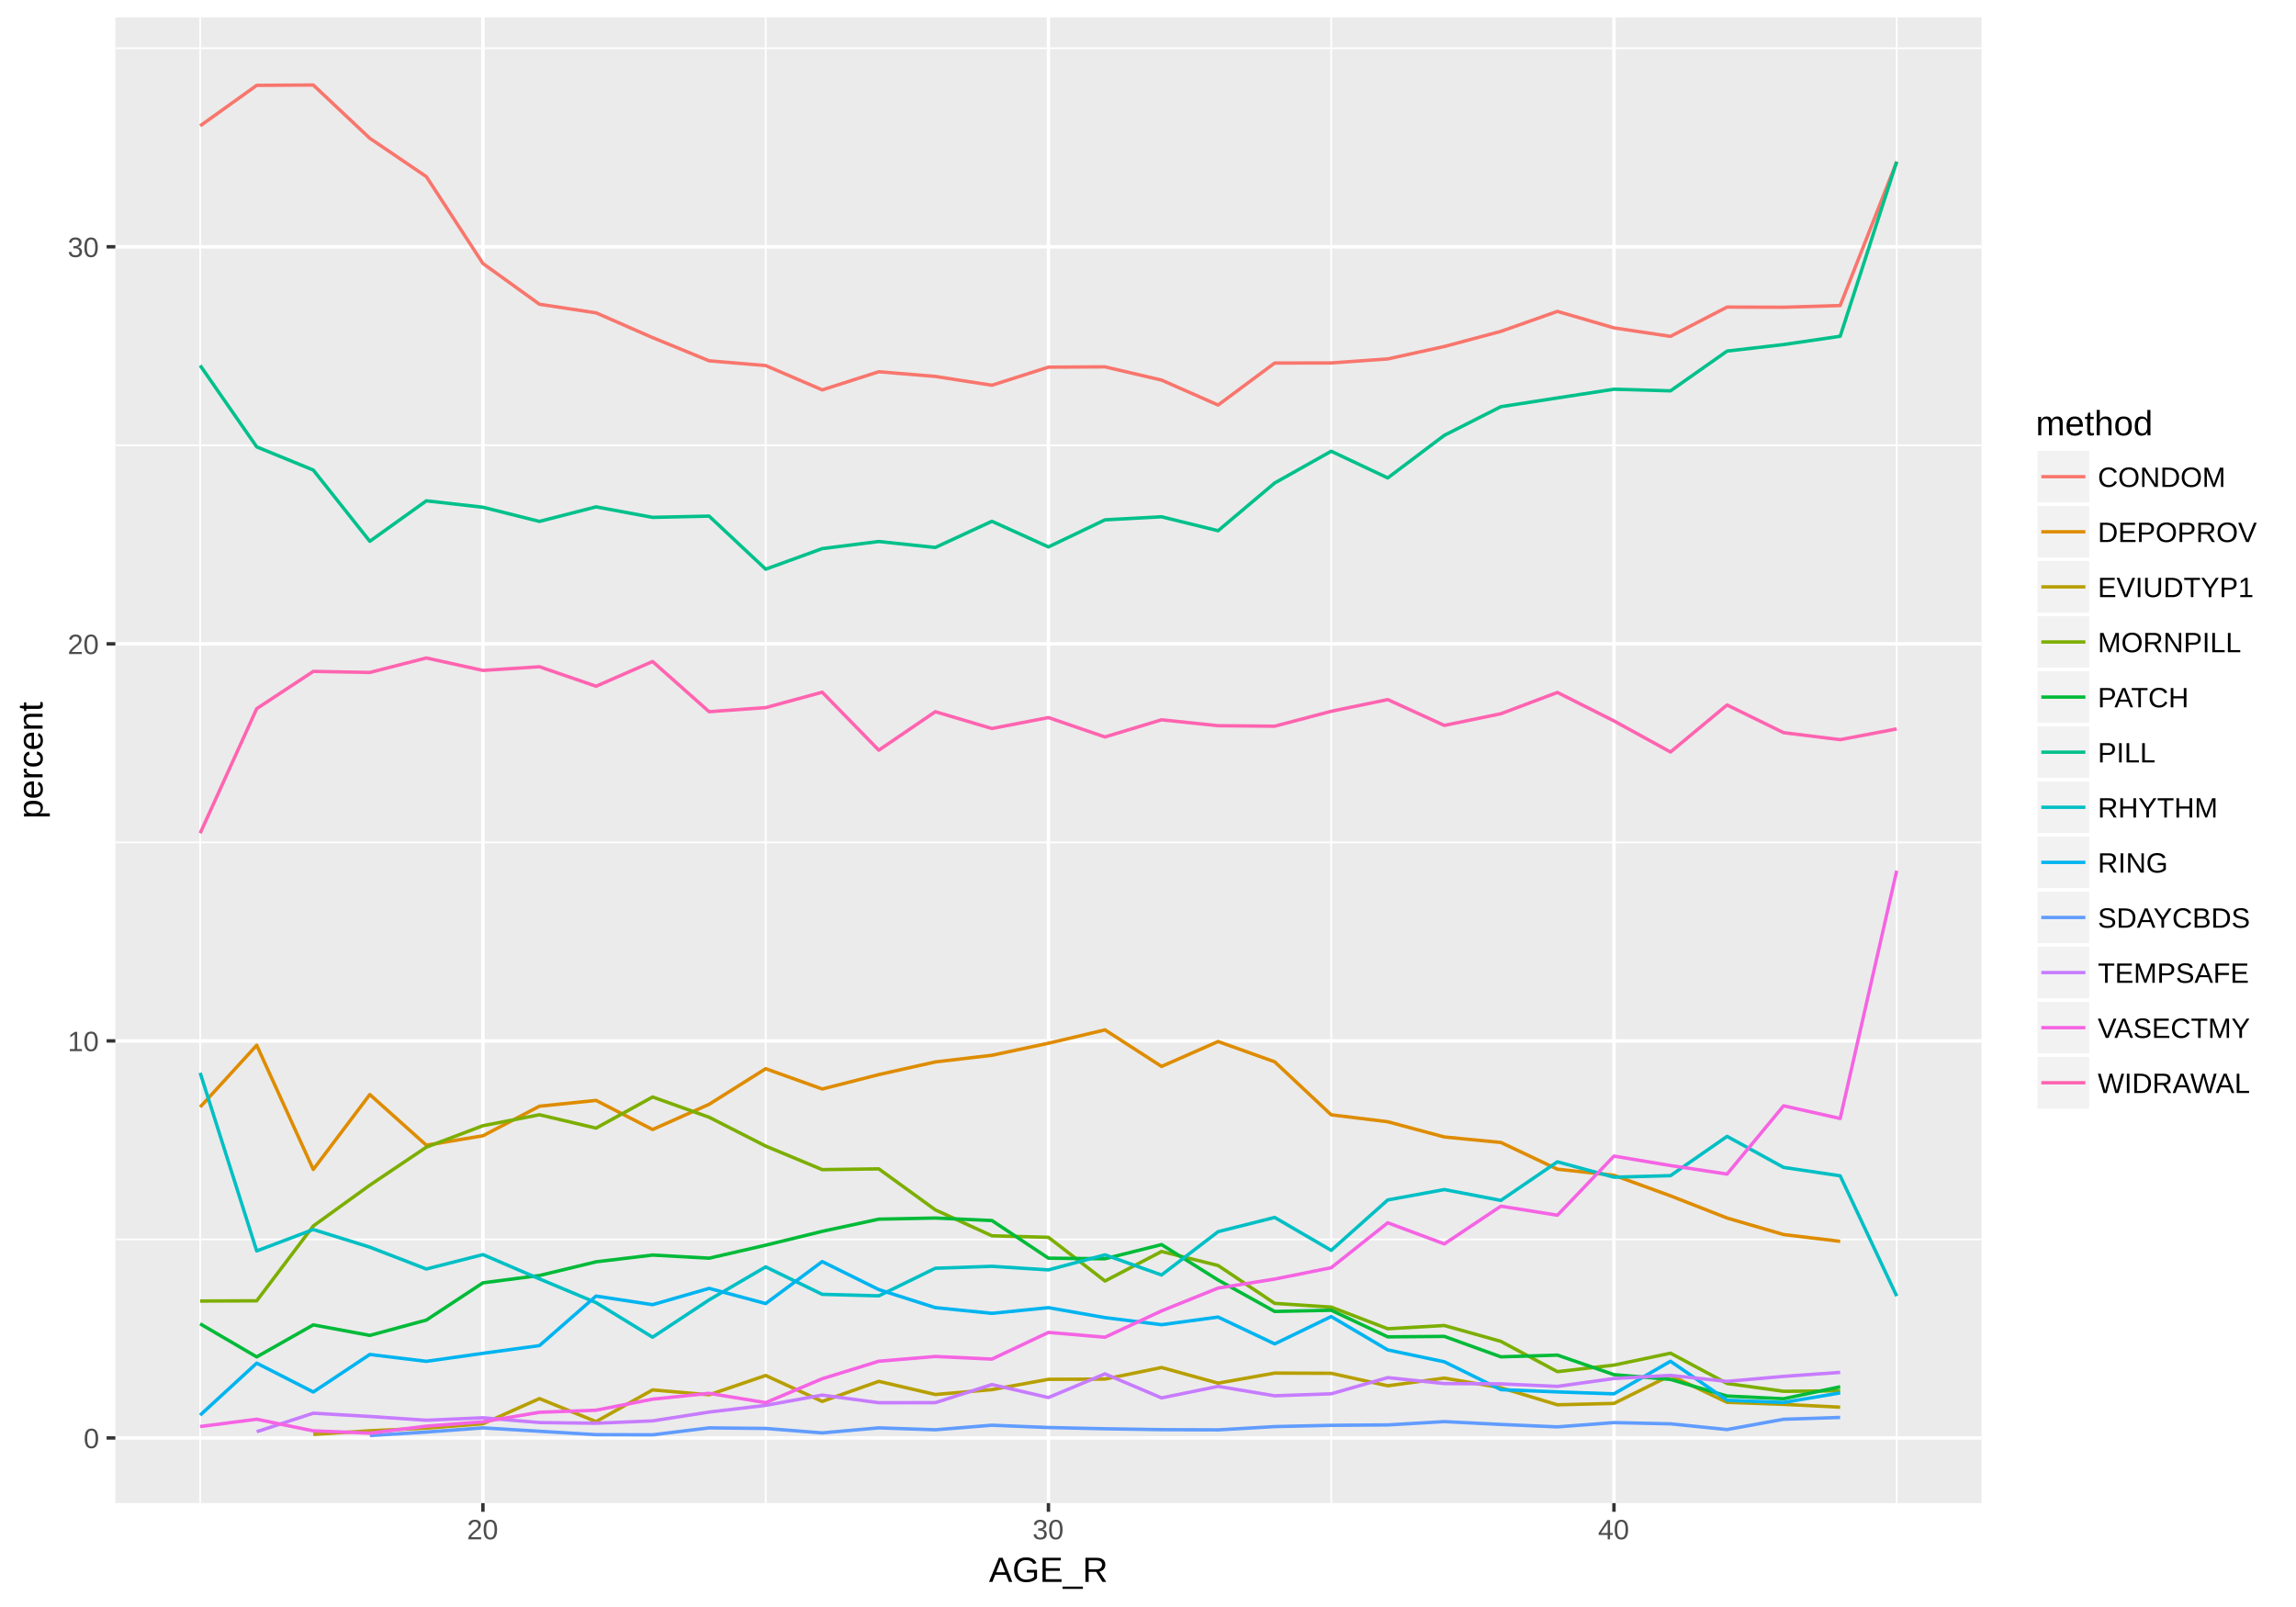
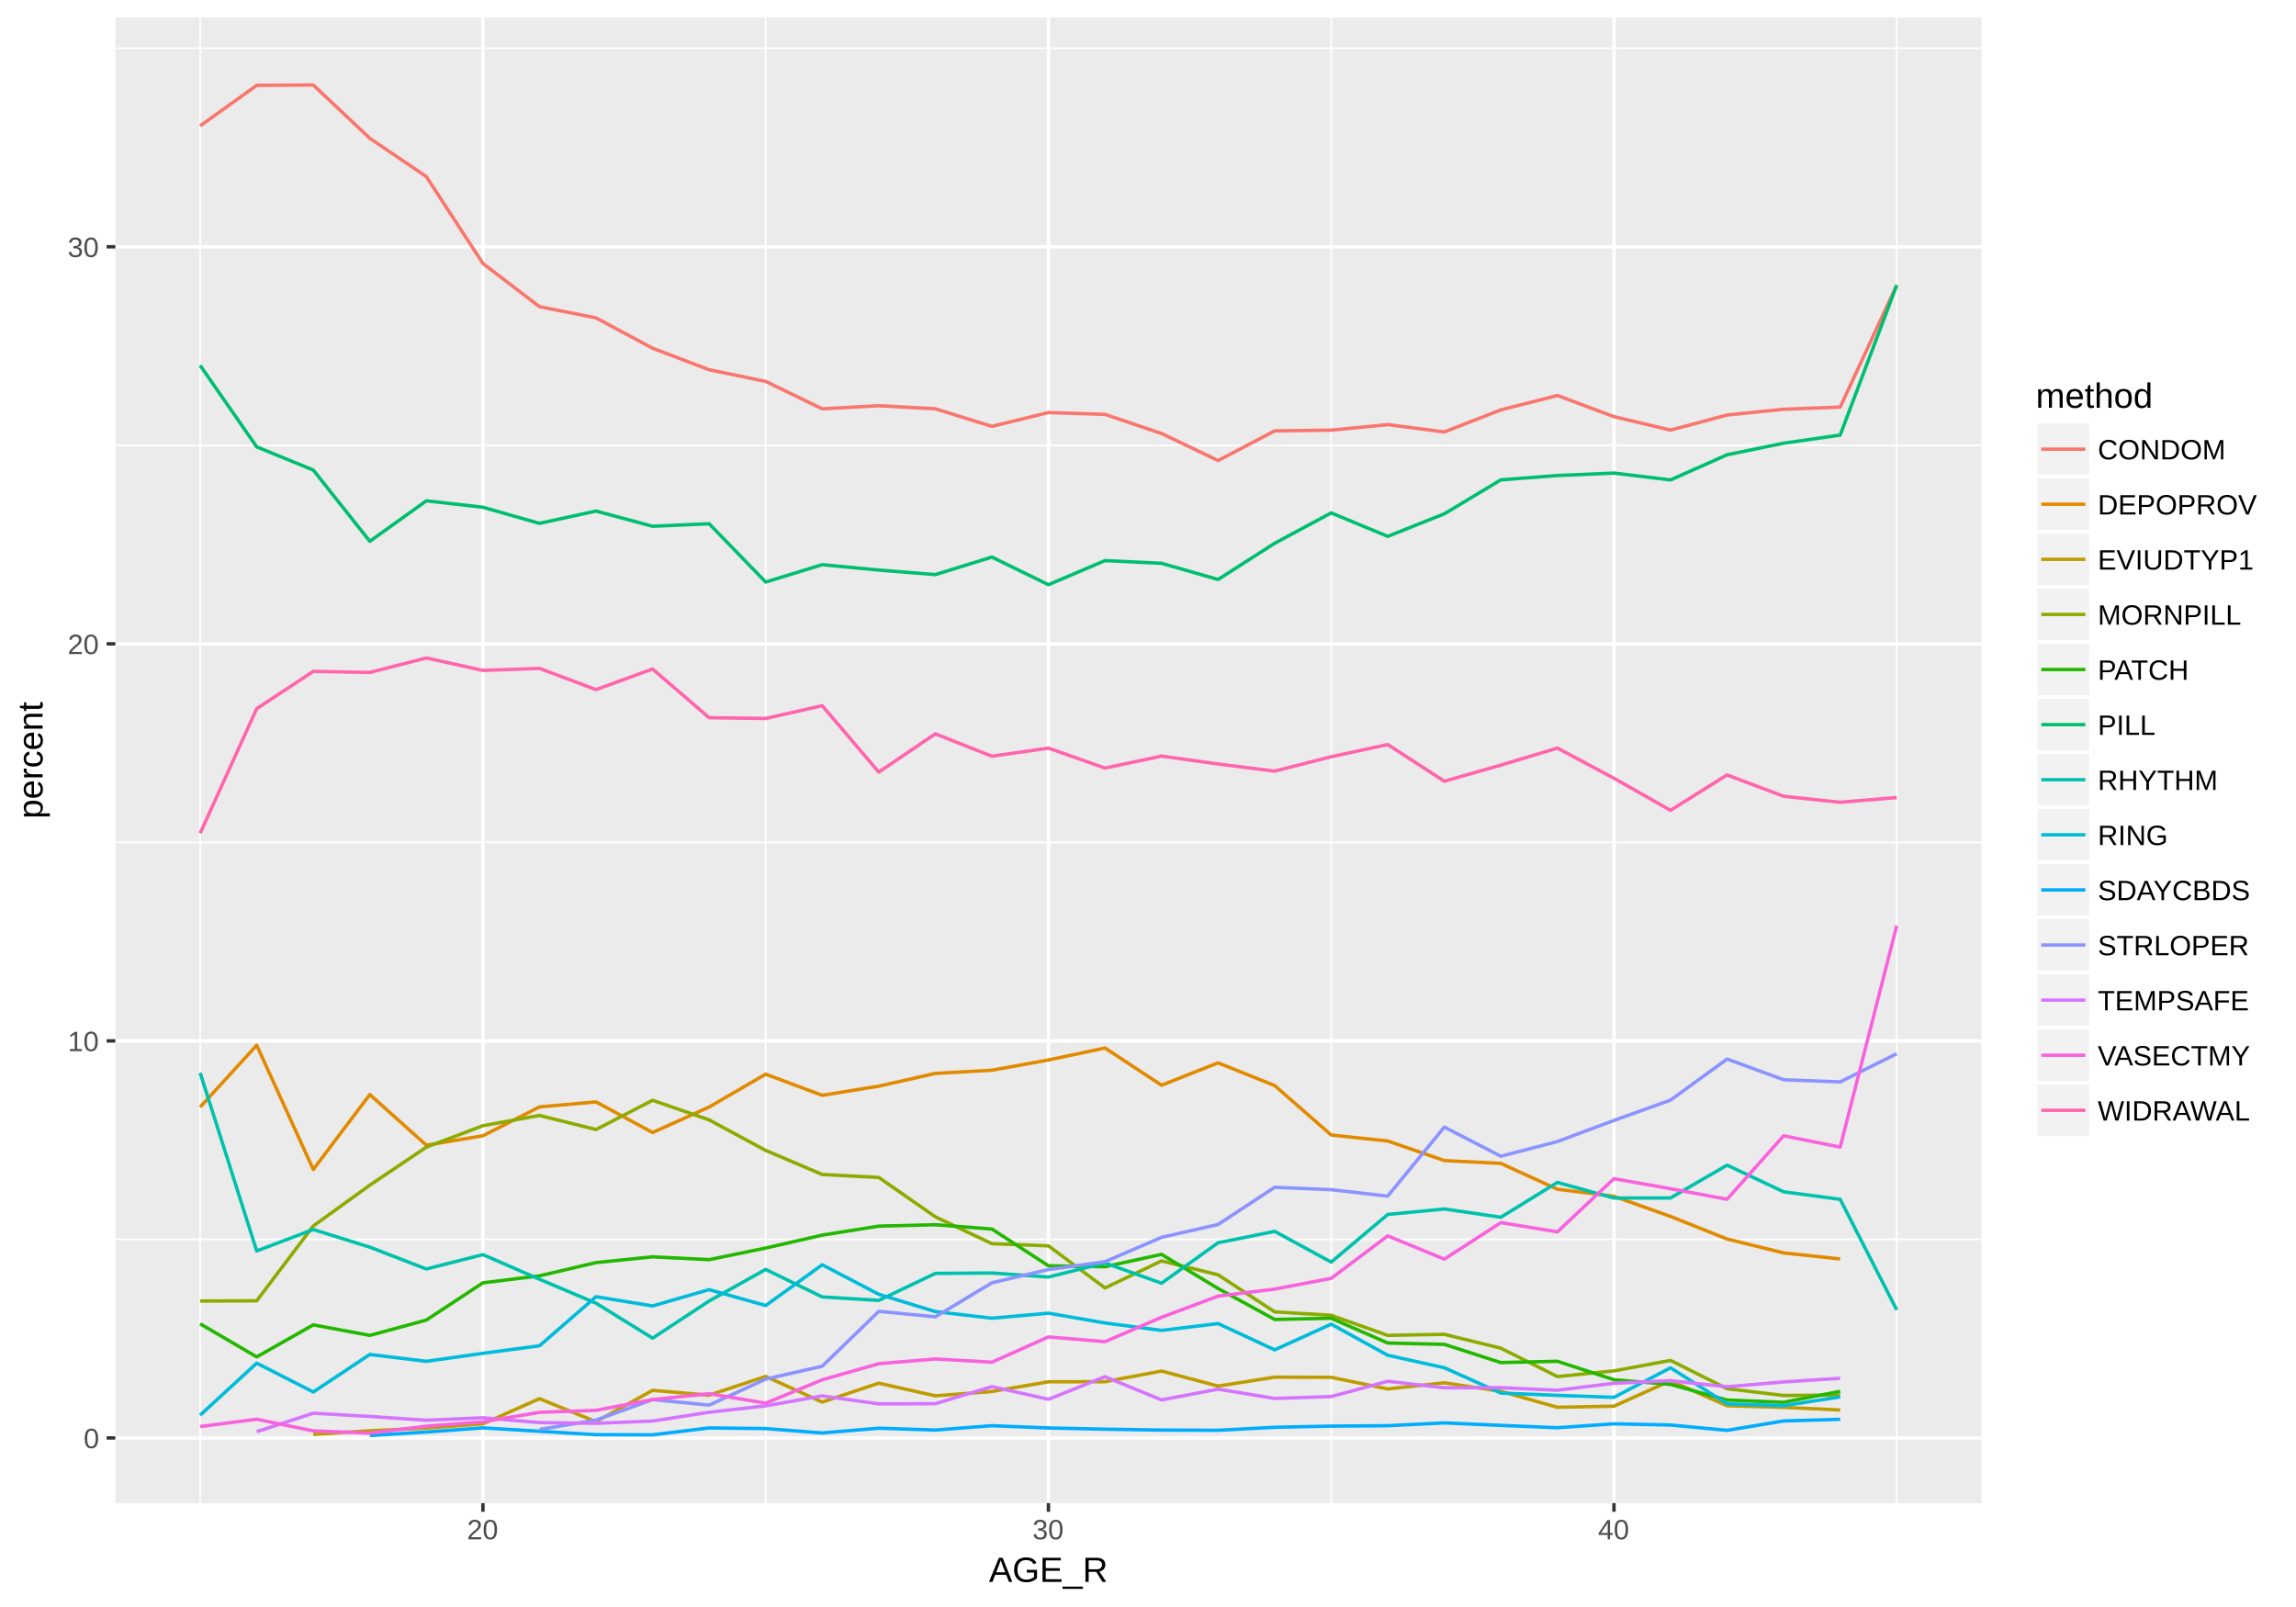
<svg xmlns="http://www.w3.org/2000/svg" viewBox="0 0 720.00 504.00">
  <defs>
    <style type="text/css">
    line, polyline, path, rect, circle {
      fill: none;
      stroke: #000000;
      stroke-linecap: round;
      stroke-linejoin: round;
      stroke-miterlimit: 10.00;
    }
  </style>
  </defs>
  <rect width="100%" height="100%" style="stroke: none; fill: #FFFFFF;" />
  <rect x="0.00" y="0.00" width="720.00" height="504.00" style="stroke-width: 1.07; stroke: #FFFFFF; fill: #FFFFFF;" />
  <defs>
    <clipPath id="cpMzYuMTY2OHw2MjEuMzkyfDQ3MS40MDZ8NS40Nzk0NQ==">
      <rect x="36.17" y="5.48" width="585.22" height="465.93" />
    </clipPath>
  </defs>
  <rect x="36.17" y="5.48" width="585.22" height="465.93" style="stroke-width: 1.07; stroke: none; fill: #EBEBEB;" clip-path="url(#cpMzYuMTY2OHw2MjEuMzkyfDQ3MS40MDZ8NS40Nzk0NQ==)" />
  <polyline points="36.17,388.71 621.39,388.71 " style="stroke-width: 0.53; stroke: #FFFFFF; stroke-linecap: butt;" clip-path="url(#cpMzYuMTY2OHw2MjEuMzkyfDQ3MS40MDZ8NS40Nzk0NQ==)" />
  <polyline points="36.17,264.19 621.39,264.19 " style="stroke-width: 0.53; stroke: #FFFFFF; stroke-linecap: butt;" clip-path="url(#cpMzYuMTY2OHw2MjEuMzkyfDQ3MS40MDZ8NS40Nzk0NQ==)" />
  <polyline points="36.17,139.66 621.39,139.66 " style="stroke-width: 0.53; stroke: #FFFFFF; stroke-linecap: butt;" clip-path="url(#cpMzYuMTY2OHw2MjEuMzkyfDQ3MS40MDZ8NS40Nzk0NQ==)" />
  <polyline points="36.17,15.14 621.39,15.14 " style="stroke-width: 0.53; stroke: #FFFFFF; stroke-linecap: butt;" clip-path="url(#cpMzYuMTY2OHw2MjEuMzkyfDQ3MS40MDZ8NS40Nzk0NQ==)" />
  <polyline points="62.77,471.41 62.77,5.48 " style="stroke-width: 0.53; stroke: #FFFFFF; stroke-linecap: butt;" clip-path="url(#cpMzYuMTY2OHw2MjEuMzkyfDQ3MS40MDZ8NS40Nzk0NQ==)" />
  <polyline points="240.11,471.41 240.11,5.48 " style="stroke-width: 0.53; stroke: #FFFFFF; stroke-linecap: butt;" clip-path="url(#cpMzYuMTY2OHw2MjEuMzkyfDQ3MS40MDZ8NS40Nzk0NQ==)" />
  <polyline points="417.45,471.41 417.45,5.48 " style="stroke-width: 0.53; stroke: #FFFFFF; stroke-linecap: butt;" clip-path="url(#cpMzYuMTY2OHw2MjEuMzkyfDQ3MS40MDZ8NS40Nzk0NQ==)" />
  <polyline points="594.79,471.41 594.79,5.48 " style="stroke-width: 0.53; stroke: #FFFFFF; stroke-linecap: butt;" clip-path="url(#cpMzYuMTY2OHw2MjEuMzkyfDQ3MS40MDZ8NS40Nzk0NQ==)" />
  <polyline points="36.17,450.98 621.39,450.98 " style="stroke-width: 1.07; stroke: #FFFFFF; stroke-linecap: butt;" clip-path="url(#cpMzYuMTY2OHw2MjEuMzkyfDQ3MS40MDZ8NS40Nzk0NQ==)" />
  <polyline points="36.17,326.45 621.39,326.45 " style="stroke-width: 1.07; stroke: #FFFFFF; stroke-linecap: butt;" clip-path="url(#cpMzYuMTY2OHw2MjEuMzkyfDQ3MS40MDZ8NS40Nzk0NQ==)" />
  <polyline points="36.17,201.92 621.39,201.92 " style="stroke-width: 1.07; stroke: #FFFFFF; stroke-linecap: butt;" clip-path="url(#cpMzYuMTY2OHw2MjEuMzkyfDQ3MS40MDZ8NS40Nzk0NQ==)" />
  <polyline points="36.17,77.40 621.39,77.40 " style="stroke-width: 1.07; stroke: #FFFFFF; stroke-linecap: butt;" clip-path="url(#cpMzYuMTY2OHw2MjEuMzkyfDQ3MS40MDZ8NS40Nzk0NQ==)" />
  <polyline points="151.44,471.41 151.44,5.48 " style="stroke-width: 1.07; stroke: #FFFFFF; stroke-linecap: butt;" clip-path="url(#cpMzYuMTY2OHw2MjEuMzkyfDQ3MS40MDZ8NS40Nzk0NQ==)" />
  <polyline points="328.78,471.41 328.78,5.48 " style="stroke-width: 1.07; stroke: #FFFFFF; stroke-linecap: butt;" clip-path="url(#cpMzYuMTY2OHw2MjEuMzkyfDQ3MS40MDZ8NS40Nzk0NQ==)" />
  <polyline points="506.12,471.41 506.12,5.48 " style="stroke-width: 1.07; stroke: #FFFFFF; stroke-linecap: butt;" clip-path="url(#cpMzYuMTY2OHw2MjEuMzkyfDQ3MS40MDZ8NS40Nzk0NQ==)" />
-   <polyline points="62.77,39.47 80.50,26.77 98.24,26.66 115.97,43.37 133.70,55.40 151.44,82.64 169.17,95.42 186.91,98.11 204.64,105.88 222.37,113.16 240.11,114.65 257.84,122.28 275.58,116.59 293.31,118.06 311.05,120.82 328.78,115.15 346.51,115.05 364.25,119.20 381.98,127.03 399.72,113.86 417.45,113.83 435.18,112.57 452.92,108.67 470.65,103.93 488.39,97.66 506.12,102.83 523.85,105.49 541.59,96.31 559.32,96.36 577.06,95.83 594.79,50.71 " style="stroke-width: 1.07; stroke: #F8766D; stroke-linecap: butt;" clip-path="url(#cpMzYuMTY2OHw2MjEuMzkyfDQ3MS40MDZ8NS40Nzk0NQ==)" />
-   <polyline points="62.77,347.20 80.50,327.82 98.24,366.78 115.97,343.28 133.70,359.17 151.44,356.21 169.17,346.94 186.91,345.12 204.64,354.25 222.37,346.34 240.11,335.18 257.84,341.54 275.58,337.02 293.31,333.05 311.05,330.96 328.78,327.19 346.51,323.00 364.25,334.46 381.98,326.65 399.72,333.01 417.45,349.64 435.18,351.81 452.92,356.59 470.65,358.31 488.39,366.69 506.12,368.60 523.85,375.05 541.59,382.01 559.32,387.19 577.06,389.32 " style="stroke-width: 1.07; stroke: #DE8C00; stroke-linecap: butt;" clip-path="url(#cpMzYuMTY2OHw2MjEuMzkyfDQ3MS40MDZ8NS40Nzk0NQ==)" />
-   <polyline points="98.24,449.87 115.97,448.73 133.70,447.90 151.44,446.55 169.17,438.64 186.91,445.86 204.64,435.91 222.37,437.45 240.11,431.39 257.84,439.52 275.58,433.23 293.31,437.35 311.05,435.82 328.78,432.59 346.51,432.52 364.25,428.89 381.98,433.79 399.72,430.64 417.45,430.71 435.18,434.62 452.92,432.21 470.65,435.23 488.39,440.58 506.12,440.15 523.85,431.36 541.59,439.81 559.32,440.44 577.06,441.34 " style="stroke-width: 1.07; stroke: #B79F00; stroke-linecap: butt;" clip-path="url(#cpMzYuMTY2OHw2MjEuMzkyfDQ3MS40MDZ8NS40Nzk0NQ==)" />
-   <polyline points="62.77,408.04 80.50,407.97 98.24,384.50 115.97,371.70 133.70,359.78 151.44,353.05 169.17,349.62 186.91,353.81 204.64,344.05 222.37,350.40 240.11,359.44 257.84,366.83 275.58,366.59 293.31,379.45 311.05,387.58 328.78,388.06 346.51,401.76 364.25,392.50 381.98,396.90 399.72,408.77 417.45,409.95 435.18,416.73 452.92,415.72 470.65,420.69 488.39,430.19 506.12,428.13 523.85,424.40 541.59,433.90 559.32,436.35 577.06,436.20 " style="stroke-width: 1.07; stroke: #7CAE00; stroke-linecap: butt;" clip-path="url(#cpMzYuMTY2OHw2MjEuMzkyfDQ3MS40MDZ8NS40Nzk0NQ==)" />
-   <polyline points="62.77,415.19 80.50,425.56 98.24,415.52 115.97,418.82 133.70,414.01 151.44,402.33 169.17,400.03 186.91,395.74 204.64,393.62 222.37,394.60 240.11,390.52 257.84,386.18 275.58,382.36 293.31,382.01 311.05,382.79 328.78,394.60 346.51,394.78 364.25,390.34 381.98,401.45 399.72,411.31 417.45,410.93 435.18,419.28 452.92,419.13 470.65,425.54 488.39,425.00 506.12,431.13 523.85,432.63 541.59,437.84 559.32,438.69 577.06,434.92 " style="stroke-width: 1.07; stroke: #00BA38; stroke-linecap: butt;" clip-path="url(#cpMzYuMTY2OHw2MjEuMzkyfDQ3MS40MDZ8NS40Nzk0NQ==)" />
-   <polyline points="62.77,114.61 80.50,140.15 98.24,147.42 115.97,169.76 133.70,157.07 151.44,159.09 169.17,163.53 186.91,158.97 204.64,162.26 222.37,161.87 240.11,178.51 257.84,172.06 275.58,169.83 293.31,171.70 311.05,163.49 328.78,171.53 346.51,163.04 364.25,162.08 381.98,166.45 399.72,151.48 417.45,141.52 435.18,149.89 452.92,136.53 470.65,127.55 488.39,124.80 506.12,122.07 523.85,122.58 541.59,110.11 559.32,108.06 577.06,105.46 594.79,50.71 " style="stroke-width: 1.07; stroke: #00C08B; stroke-linecap: butt;" clip-path="url(#cpMzYuMTY2OHw2MjEuMzkyfDQ3MS40MDZ8NS40Nzk0NQ==)" />
-   <polyline points="62.77,336.47 80.50,392.33 98.24,385.61 115.97,391.14 133.70,397.99 151.44,393.48 169.17,401.10 186.91,408.53 204.64,419.38 222.37,407.68 240.11,397.33 257.84,405.94 275.58,406.42 293.31,397.76 311.05,397.15 328.78,398.27 346.51,393.55 364.25,399.87 381.98,386.29 399.72,381.82 417.45,392.15 435.18,376.34 452.92,373.08 470.65,376.48 488.39,364.38 506.12,369.20 523.85,368.72 541.59,356.40 559.32,366.13 577.06,368.77 594.79,406.50 " style="stroke-width: 1.07; stroke: #00BFC4; stroke-linecap: butt;" clip-path="url(#cpMzYuMTY2OHw2MjEuMzkyfDQ3MS40MDZ8NS40Nzk0NQ==)" />
-   <polyline points="62.77,443.82 80.50,427.52 98.24,436.57 115.97,424.80 133.70,426.95 151.44,424.44 169.17,422.02 186.91,406.48 204.64,409.18 222.37,404.07 240.11,408.83 257.84,395.67 275.58,404.45 293.31,410.11 311.05,411.90 328.78,410.12 346.51,413.24 364.25,415.46 381.98,413.07 399.72,421.48 417.45,412.91 435.18,423.37 452.92,427.09 470.65,435.83 488.39,436.54 506.12,437.15 523.85,426.93 541.59,439.15 559.32,439.86 577.06,436.85 " style="stroke-width: 1.07; stroke: #00B4F0; stroke-linecap: butt;" clip-path="url(#cpMzYuMTY2OHw2MjEuMzkyfDQ3MS40MDZ8NS40Nzk0NQ==)" />
-   <polyline points="115.97,450.23 133.70,449.13 151.44,447.82 186.91,449.95 204.64,450.00 222.37,447.82 240.11,448.00 257.84,449.40 275.58,447.82 293.31,448.42 311.05,446.99 328.78,447.71 346.51,448.10 364.25,448.38 381.98,448.45 399.72,447.42 417.45,447.02 435.18,446.89 452.92,445.86 470.65,446.74 488.39,447.51 506.12,446.17 523.85,446.55 541.59,448.35 559.32,445.12 577.06,444.55 " style="stroke-width: 1.07; stroke: #619CFF; stroke-linecap: butt;" clip-path="url(#cpMzYuMTY2OHw2MjEuMzkyfDQ3MS40MDZ8NS40Nzk0NQ==)" />
-   <polyline points="80.50,449.02 98.24,443.22 115.97,444.24 133.70,445.43 151.44,444.66 169.17,446.15 186.91,446.37 204.64,445.63 222.37,442.86 240.11,440.76 257.84,437.54 275.58,439.93 293.31,439.91 311.05,434.23 328.78,438.31 346.51,430.88 364.25,438.42 381.98,434.80 399.72,437.76 417.45,437.13 435.18,432.06 452.92,433.92 470.65,434.02 488.39,434.81 506.12,432.34 523.85,431.36 541.59,433.24 559.32,431.67 577.06,430.42 " style="stroke-width: 1.07; stroke: #C77CFF; stroke-linecap: butt;" clip-path="url(#cpMzYuMTY2OHw2MjEuMzkyfDQ3MS40MDZ8NS40Nzk0NQ==)" />
-   <polyline points="62.77,447.40 80.50,445.11 98.24,448.76 115.97,449.48 133.70,447.28 151.44,445.92 169.17,442.93 186.91,442.28 204.64,438.82 222.37,436.99 240.11,439.91 257.84,432.41 275.58,426.92 293.31,425.43 311.05,426.25 328.78,417.88 346.51,419.39 364.25,411.13 381.98,403.98 399.72,401.15 417.45,397.59 435.18,383.50 452.92,390.13 470.65,378.30 488.39,381.12 506.12,362.59 523.85,365.55 541.59,368.22 559.32,346.81 577.06,350.79 594.79,273.08 " style="stroke-width: 1.07; stroke: #F564E3; stroke-linecap: butt;" clip-path="url(#cpMzYuMTY2OHw2MjEuMzkyfDQ3MS40MDZ8NS40Nzk0NQ==)" />
-   <polyline points="62.77,261.32 80.50,222.26 98.24,210.57 115.97,210.90 133.70,206.36 151.44,210.26 169.17,209.11 186.91,215.22 204.64,207.47 222.37,223.21 240.11,221.93 257.84,217.10 275.58,235.28 293.31,223.21 311.05,228.48 328.78,225.05 346.51,231.13 364.25,225.75 381.98,227.60 399.72,227.76 417.45,223.08 435.18,219.41 452.92,227.51 470.65,223.85 488.39,217.17 506.12,226.10 523.85,235.84 541.59,221.10 559.32,229.78 577.06,231.98 594.79,228.61 " style="stroke-width: 1.07; stroke: #FF64B0; stroke-linecap: butt;" clip-path="url(#cpMzYuMTY2OHw2MjEuMzkyfDQ3MS40MDZ8NS40Nzk0NQ==)" />
+   <polyline points="62.77,39.47 80.50,26.77 98.24,26.66 115.97,43.37 133.70,55.40 151.44,82.64 169.17,96.18 186.91,99.70 204.64,109.22 222.37,115.96 240.11,119.63 257.84,128.22 275.58,127.25 293.31,128.21 311.05,133.72 328.78,129.39 346.51,129.96 364.25,135.96 381.98,144.44 399.72,135.14 417.45,134.91 435.18,133.18 452.92,135.47 470.65,128.55 488.39,124.04 506.12,130.67 523.85,134.89 541.59,130.16 559.32,128.35 577.06,127.68 594.79,89.45 " style="stroke-width: 1.07; stroke: #F8766D; stroke-linecap: butt;" clip-path="url(#cpMzYuMTY2OHw2MjEuMzkyfDQ3MS40MDZ8NS40Nzk0NQ==)" />
+   <polyline points="62.77,347.20 80.50,327.82 98.24,366.78 115.97,343.28 133.70,359.17 151.44,356.21 169.17,347.16 186.91,345.59 204.64,355.19 222.37,347.20 240.11,336.89 257.84,343.52 275.58,340.65 293.31,336.65 311.05,335.65 328.78,332.44 346.51,328.68 364.25,340.35 381.98,333.34 399.72,340.46 417.45,355.97 435.18,357.85 452.92,363.98 470.65,364.88 488.39,372.98 506.12,375.19 523.85,381.51 541.59,388.59 559.32,392.95 577.06,394.85 " style="stroke-width: 1.07; stroke: #E18A00; stroke-linecap: butt;" clip-path="url(#cpMzYuMTY2OHw2MjEuMzkyfDQ3MS40MDZ8NS40Nzk0NQ==)" />
+   <polyline points="98.24,449.87 115.97,448.73 133.70,447.90 151.44,446.55 169.17,438.67 186.91,445.88 204.64,436.05 222.37,437.56 240.11,431.68 257.84,439.73 275.58,433.80 293.31,437.77 311.05,436.42 328.78,433.37 346.51,433.34 364.25,430.00 381.98,434.72 399.72,431.92 417.45,431.97 435.18,435.61 452.92,433.68 470.65,436.35 488.39,441.36 506.12,441.02 523.85,433.03 541.59,440.88 559.32,441.39 577.06,442.21 " style="stroke-width: 1.07; stroke: #BE9C00; stroke-linecap: butt;" clip-path="url(#cpMzYuMTY2OHw2MjEuMzkyfDQ3MS40MDZ8NS40Nzk0NQ==)" />
+   <polyline points="62.77,408.04 80.50,407.97 98.24,384.50 115.97,371.70 133.70,359.78 151.44,353.05 169.17,349.84 186.91,354.25 204.64,345.08 222.37,351.23 240.11,360.80 257.84,368.35 275.58,369.28 293.31,381.63 311.05,390.05 328.78,390.73 346.51,403.94 364.25,395.46 381.98,399.81 399.72,411.44 417.45,412.51 435.18,418.81 452.92,418.48 470.65,422.84 488.39,431.74 506.12,429.95 523.85,426.66 541.59,435.53 559.32,437.67 577.06,437.53 " style="stroke-width: 1.07; stroke: #8CAB00; stroke-linecap: butt;" clip-path="url(#cpMzYuMTY2OHw2MjEuMzkyfDQ3MS40MDZ8NS40Nzk0NQ==)" />
+   <polyline points="62.77,415.19 80.50,425.56 98.24,415.52 115.97,418.82 133.70,414.01 151.44,402.33 169.17,400.14 186.91,395.99 204.64,394.18 222.37,395.06 240.11,391.42 257.84,387.36 275.58,384.55 293.31,384.11 311.05,385.46 328.78,396.99 346.51,397.28 364.25,393.40 381.98,404.11 399.72,413.82 417.45,413.44 435.18,421.21 452.92,421.63 470.65,427.34 488.39,426.94 506.12,432.72 523.85,434.19 541.59,439.09 559.32,439.80 577.06,436.36 " style="stroke-width: 1.07; stroke: #24B700; stroke-linecap: butt;" clip-path="url(#cpMzYuMTY2OHw2MjEuMzkyfDQ3MS40MDZ8NS40Nzk0NQ==)" />
+   <polyline points="62.77,114.61 80.50,140.15 98.24,147.42 115.97,169.76 133.70,157.07 151.44,159.09 169.17,164.14 186.91,160.28 204.64,165.05 222.37,164.26 240.11,182.55 257.84,177.10 275.58,178.79 293.31,180.21 311.05,174.72 328.78,183.38 346.51,175.82 364.25,176.67 381.98,181.74 399.72,170.39 417.45,160.86 435.18,168.22 452.92,161.15 470.65,150.49 488.39,149.14 506.12,148.37 523.85,150.52 541.59,142.63 559.32,139.00 577.06,136.45 594.79,89.45 " style="stroke-width: 1.07; stroke: #00BE70; stroke-linecap: butt;" clip-path="url(#cpMzYuMTY2OHw2MjEuMzkyfDQ3MS40MDZ8NS40Nzk0NQ==)" />
+   <polyline points="62.77,336.47 80.50,392.33 98.24,385.61 115.97,391.14 133.70,397.99 151.44,393.48 169.17,401.21 186.91,408.72 204.64,419.69 222.37,408.04 240.11,398.13 257.84,406.75 275.58,407.84 293.31,399.38 311.05,399.25 328.78,400.51 346.51,396.10 364.25,402.45 381.98,389.77 399.72,386.19 417.45,395.83 435.18,380.89 452.92,379.17 470.65,381.76 488.39,370.84 506.12,375.74 523.85,375.72 541.59,365.42 559.32,373.78 577.06,376.14 594.79,410.81 " style="stroke-width: 1.07; stroke: #00C1AB; stroke-linecap: butt;" clip-path="url(#cpMzYuMTY2OHw2MjEuMzkyfDQ3MS40MDZ8NS40Nzk0NQ==)" />
+   <polyline points="62.77,443.82 80.50,427.52 98.24,436.57 115.97,424.80 133.70,426.95 151.44,424.44 169.17,422.08 186.91,406.68 204.64,409.58 222.37,404.46 240.11,409.45 257.84,396.67 275.58,405.93 293.31,411.35 311.05,413.43 328.78,411.85 346.51,414.92 364.25,417.25 381.98,415.11 399.72,423.35 417.45,415.29 435.18,425.05 452.92,428.96 470.65,436.91 488.39,437.62 506.12,438.25 523.85,428.98 541.59,440.28 559.32,440.86 577.06,438.11 " style="stroke-width: 1.07; stroke: #00BBDA; stroke-linecap: butt;" clip-path="url(#cpMzYuMTY2OHw2MjEuMzkyfDQ3MS40MDZ8NS40Nzk0NQ==)" />
+   <polyline points="115.97,450.23 133.70,449.13 151.44,447.82 186.91,449.96 204.64,450.01 222.37,447.84 240.11,448.04 257.84,449.42 275.58,447.92 293.31,448.50 311.05,447.14 328.78,447.85 346.51,448.23 364.25,448.51 381.98,448.58 399.72,447.64 417.45,447.27 435.18,447.14 452.92,446.26 470.65,447.04 488.39,447.77 506.12,446.55 523.85,446.92 541.59,448.60 559.32,445.65 577.06,445.13 " style="stroke-width: 1.07; stroke: #00ACFC; stroke-linecap: butt;" clip-path="url(#cpMzYuMTY2OHw2MjEuMzkyfDQ3MS40MDZ8NS40Nzk0NQ==)" />
+   <polyline points="169.17,448.30 186.91,445.38 204.64,438.94 222.37,440.69 240.11,432.52 257.84,428.48 275.58,411.27 293.31,413.00 311.05,402.32 328.78,398.16 346.51,395.71 364.25,388.06 381.98,384.03 399.72,372.37 417.45,373.12 435.18,375.13 452.92,353.49 470.65,362.63 488.39,358.02 506.12,351.40 523.85,345.03 541.59,332.15 559.32,338.64 577.06,339.31 594.79,330.47 " style="stroke-width: 1.07; stroke: #8B93FF; stroke-linecap: butt;" clip-path="url(#cpMzYuMTY2OHw2MjEuMzkyfDQ3MS40MDZ8NS40Nzk0NQ==)" />
+   <polyline points="80.50,449.02 98.24,443.22 115.97,444.24 133.70,445.43 151.44,444.66 169.17,446.16 186.91,446.39 204.64,445.68 222.37,442.92 240.11,440.91 257.84,437.79 275.58,440.29 293.31,440.24 311.05,434.88 328.78,438.85 346.51,431.77 364.25,439.05 381.98,435.67 399.72,438.59 417.45,438.00 435.18,433.21 452.92,435.25 470.65,435.22 488.39,436.02 506.12,433.83 523.85,433.03 541.59,434.93 559.32,433.41 577.06,432.27 " style="stroke-width: 1.07; stroke: #D575FE; stroke-linecap: butt;" clip-path="url(#cpMzYuMTY2OHw2MjEuMzkyfDQ3MS40MDZ8NS40Nzk0NQ==)" />
+   <polyline points="62.77,447.40 80.50,445.11 98.24,448.76 115.97,449.48 133.70,447.28 151.44,445.92 169.17,442.95 186.91,442.32 204.64,438.94 222.37,437.11 240.11,440.07 257.84,432.74 275.58,427.69 293.31,426.21 311.05,427.22 328.78,419.29 346.51,420.79 364.25,413.14 381.98,406.50 399.72,404.29 417.45,400.92 435.18,387.61 452.92,394.90 470.65,383.45 488.39,386.34 506.12,369.66 523.85,372.82 541.59,376.12 559.32,356.21 577.06,359.77 594.79,290.30 " style="stroke-width: 1.07; stroke: #F962DD; stroke-linecap: butt;" clip-path="url(#cpMzYuMTY2OHw2MjEuMzkyfDQ3MS40MDZ8NS40Nzk0NQ==)" />
+   <polyline points="62.77,261.32 80.50,222.26 98.24,210.57 115.97,210.90 133.70,206.36 151.44,210.26 169.17,209.63 186.91,216.28 204.64,209.82 222.37,225.09 240.11,225.33 257.84,221.32 275.58,242.16 293.31,230.16 311.05,237.17 328.78,234.63 346.51,240.89 364.25,237.13 381.98,239.61 399.72,241.85 417.45,237.33 435.18,233.51 452.92,245.01 470.65,239.96 488.39,234.62 506.12,244.08 523.85,254.14 541.59,243.04 559.32,249.73 577.06,251.62 594.79,250.13 " style="stroke-width: 1.07; stroke: #FF65AC; stroke-linecap: butt;" clip-path="url(#cpMzYuMTY2OHw2MjEuMzkyfDQ3MS40MDZ8NS40Nzk0NQ==)" />
  <defs>
    <clipPath id="cpMHw3MjB8NTA0fDA=">
      <rect x="0.00" y="0.00" width="720.00" height="504.00" />
    </clipPath>
  </defs>
  <g clip-path="url(#cpMHw3MjB8NTA0fDA=)">
    <text x="26.23" y="454.19" style="font-size: 8.80px; fill: #4D4D4D; font-family: Arial;" textLength="5.01px" lengthAdjust="spacingAndGlyphs">0</text>
  </g>
  <g clip-path="url(#cpMHw3MjB8NTA0fDA=)">
    <text x="21.22" y="329.67" style="font-size: 8.80px; fill: #4D4D4D; font-family: Arial;" textLength="10.01px" lengthAdjust="spacingAndGlyphs">10</text>
  </g>
  <g clip-path="url(#cpMHw3MjB8NTA0fDA=)">
    <text x="21.22" y="205.14" style="font-size: 8.80px; fill: #4D4D4D; font-family: Arial;" textLength="10.01px" lengthAdjust="spacingAndGlyphs">20</text>
  </g>
  <g clip-path="url(#cpMHw3MjB8NTA0fDA=)">
    <text x="21.22" y="80.62" style="font-size: 8.80px; fill: #4D4D4D; font-family: Arial;" textLength="10.01px" lengthAdjust="spacingAndGlyphs">30</text>
  </g>
  <polyline points="33.43,450.98 36.17,450.98 " style="stroke-width: 1.07; stroke: #333333; stroke-linecap: butt;" clip-path="url(#cpMHw3MjB8NTA0fDA=)" />
  <polyline points="33.43,326.45 36.17,326.45 " style="stroke-width: 1.07; stroke: #333333; stroke-linecap: butt;" clip-path="url(#cpMHw3MjB8NTA0fDA=)" />
  <polyline points="33.43,201.92 36.17,201.92 " style="stroke-width: 1.07; stroke: #333333; stroke-linecap: butt;" clip-path="url(#cpMHw3MjB8NTA0fDA=)" />
  <polyline points="33.43,77.40 36.17,77.40 " style="stroke-width: 1.07; stroke: #333333; stroke-linecap: butt;" clip-path="url(#cpMHw3MjB8NTA0fDA=)" />
  <polyline points="151.44,474.15 151.44,471.41 " style="stroke-width: 1.07; stroke: #333333; stroke-linecap: butt;" clip-path="url(#cpMHw3MjB8NTA0fDA=)" />
  <polyline points="328.78,474.15 328.78,471.41 " style="stroke-width: 1.07; stroke: #333333; stroke-linecap: butt;" clip-path="url(#cpMHw3MjB8NTA0fDA=)" />
  <polyline points="506.12,474.15 506.12,471.41 " style="stroke-width: 1.07; stroke: #333333; stroke-linecap: butt;" clip-path="url(#cpMHw3MjB8NTA0fDA=)" />
  <g clip-path="url(#cpMHw3MjB8NTA0fDA=)">
    <text x="146.43" y="482.78" style="font-size: 8.80px; fill: #4D4D4D; font-family: Arial;" textLength="10.01px" lengthAdjust="spacingAndGlyphs">20</text>
  </g>
  <g clip-path="url(#cpMHw3MjB8NTA0fDA=)">
    <text x="323.77" y="482.78" style="font-size: 8.80px; fill: #4D4D4D; font-family: Arial;" textLength="10.01px" lengthAdjust="spacingAndGlyphs">30</text>
  </g>
  <g clip-path="url(#cpMHw3MjB8NTA0fDA=)">
    <text x="501.11" y="482.78" style="font-size: 8.80px; fill: #4D4D4D; font-family: Arial;" textLength="10.01px" lengthAdjust="spacingAndGlyphs">40</text>
  </g>
  <g clip-path="url(#cpMHw3MjB8NTA0fDA=)">
    <text x="310.13" y="496.13" style="font-size: 11.00px; font-family: Arial;" textLength="37.29px" lengthAdjust="spacingAndGlyphs">AGE_R</text>
  </g>
  <g clip-path="url(#cpMHw3MjB8NTA0fDA=)">
    <text transform="translate(13.35,256.79) rotate(-90)" style="font-size: 11.00px; font-family: Arial;" textLength="36.69px" lengthAdjust="spacingAndGlyphs">percent</text>
  </g>
-   <rect x="632.73" y="123.00" width="81.79" height="230.89" style="stroke-width: 1.07; stroke: none; fill: #FFFFFF;" clip-path="url(#cpMHw3MjB8NTA0fDA=)" />
+   <rect x="632.73" y="114.36" width="81.79" height="248.17" style="stroke-width: 1.07; stroke: none; fill: #FFFFFF;" clip-path="url(#cpMHw3MjB8NTA0fDA=)" />
  <g clip-path="url(#cpMHw3MjB8NTA0fDA=)">
-     <text x="638.40" y="136.54" style="font-size: 11.00px; font-family: Arial;" textLength="36.69px" lengthAdjust="spacingAndGlyphs">method</text>
+     <text x="638.40" y="127.90" style="font-size: 11.00px; font-family: Arial;" textLength="36.69px" lengthAdjust="spacingAndGlyphs">method</text>
  </g>
-   <rect x="638.40" y="140.86" width="17.28" height="17.28" style="stroke-width: 1.07; stroke: #FFFFFF; fill: #F2F2F2;" clip-path="url(#cpMHw3MjB8NTA0fDA=)" />
-   <line x1="640.13" y1="149.50" x2="653.95" y2="149.50" style="stroke-width: 1.07; stroke: #F8766D; stroke-linecap: butt;" clip-path="url(#cpMHw3MjB8NTA0fDA=)" />
-   <rect x="638.40" y="158.14" width="17.28" height="17.28" style="stroke-width: 1.07; stroke: #FFFFFF; fill: #F2F2F2;" clip-path="url(#cpMHw3MjB8NTA0fDA=)" />
-   <line x1="640.13" y1="166.78" x2="653.95" y2="166.78" style="stroke-width: 1.07; stroke: #DE8C00; stroke-linecap: butt;" clip-path="url(#cpMHw3MjB8NTA0fDA=)" />
-   <rect x="638.40" y="175.42" width="17.28" height="17.28" style="stroke-width: 1.07; stroke: #FFFFFF; fill: #F2F2F2;" clip-path="url(#cpMHw3MjB8NTA0fDA=)" />
-   <line x1="640.13" y1="184.06" x2="653.95" y2="184.06" style="stroke-width: 1.07; stroke: #B79F00; stroke-linecap: butt;" clip-path="url(#cpMHw3MjB8NTA0fDA=)" />
-   <rect x="638.40" y="192.70" width="17.28" height="17.28" style="stroke-width: 1.07; stroke: #FFFFFF; fill: #F2F2F2;" clip-path="url(#cpMHw3MjB8NTA0fDA=)" />
-   <line x1="640.13" y1="201.34" x2="653.95" y2="201.34" style="stroke-width: 1.07; stroke: #7CAE00; stroke-linecap: butt;" clip-path="url(#cpMHw3MjB8NTA0fDA=)" />
-   <rect x="638.40" y="209.98" width="17.28" height="17.28" style="stroke-width: 1.07; stroke: #FFFFFF; fill: #F2F2F2;" clip-path="url(#cpMHw3MjB8NTA0fDA=)" />
-   <line x1="640.13" y1="218.62" x2="653.95" y2="218.62" style="stroke-width: 1.07; stroke: #00BA38; stroke-linecap: butt;" clip-path="url(#cpMHw3MjB8NTA0fDA=)" />
-   <rect x="638.40" y="227.26" width="17.28" height="17.28" style="stroke-width: 1.07; stroke: #FFFFFF; fill: #F2F2F2;" clip-path="url(#cpMHw3MjB8NTA0fDA=)" />
-   <line x1="640.13" y1="235.90" x2="653.95" y2="235.90" style="stroke-width: 1.07; stroke: #00C08B; stroke-linecap: butt;" clip-path="url(#cpMHw3MjB8NTA0fDA=)" />
-   <rect x="638.40" y="244.54" width="17.28" height="17.28" style="stroke-width: 1.07; stroke: #FFFFFF; fill: #F2F2F2;" clip-path="url(#cpMHw3MjB8NTA0fDA=)" />
-   <line x1="640.13" y1="253.18" x2="653.95" y2="253.18" style="stroke-width: 1.07; stroke: #00BFC4; stroke-linecap: butt;" clip-path="url(#cpMHw3MjB8NTA0fDA=)" />
-   <rect x="638.40" y="261.82" width="17.28" height="17.28" style="stroke-width: 1.07; stroke: #FFFFFF; fill: #F2F2F2;" clip-path="url(#cpMHw3MjB8NTA0fDA=)" />
-   <line x1="640.13" y1="270.46" x2="653.95" y2="270.46" style="stroke-width: 1.07; stroke: #00B4F0; stroke-linecap: butt;" clip-path="url(#cpMHw3MjB8NTA0fDA=)" />
-   <rect x="638.40" y="279.10" width="17.28" height="17.28" style="stroke-width: 1.07; stroke: #FFFFFF; fill: #F2F2F2;" clip-path="url(#cpMHw3MjB8NTA0fDA=)" />
-   <line x1="640.13" y1="287.74" x2="653.95" y2="287.74" style="stroke-width: 1.07; stroke: #619CFF; stroke-linecap: butt;" clip-path="url(#cpMHw3MjB8NTA0fDA=)" />
-   <rect x="638.40" y="296.38" width="17.28" height="17.28" style="stroke-width: 1.07; stroke: #FFFFFF; fill: #F2F2F2;" clip-path="url(#cpMHw3MjB8NTA0fDA=)" />
-   <line x1="640.13" y1="305.02" x2="653.95" y2="305.02" style="stroke-width: 1.07; stroke: #C77CFF; stroke-linecap: butt;" clip-path="url(#cpMHw3MjB8NTA0fDA=)" />
-   <rect x="638.40" y="313.66" width="17.28" height="17.28" style="stroke-width: 1.07; stroke: #FFFFFF; fill: #F2F2F2;" clip-path="url(#cpMHw3MjB8NTA0fDA=)" />
-   <line x1="640.13" y1="322.30" x2="653.95" y2="322.30" style="stroke-width: 1.07; stroke: #F564E3; stroke-linecap: butt;" clip-path="url(#cpMHw3MjB8NTA0fDA=)" />
-   <rect x="638.40" y="330.94" width="17.28" height="17.28" style="stroke-width: 1.07; stroke: #FFFFFF; fill: #F2F2F2;" clip-path="url(#cpMHw3MjB8NTA0fDA=)" />
-   <line x1="640.13" y1="339.58" x2="653.95" y2="339.58" style="stroke-width: 1.07; stroke: #FF64B0; stroke-linecap: butt;" clip-path="url(#cpMHw3MjB8NTA0fDA=)" />
+   <rect x="638.40" y="132.22" width="17.28" height="17.28" style="stroke-width: 1.07; stroke: #FFFFFF; fill: #F2F2F2;" clip-path="url(#cpMHw3MjB8NTA0fDA=)" />
+   <line x1="640.13" y1="140.86" x2="653.95" y2="140.86" style="stroke-width: 1.07; stroke: #F8766D; stroke-linecap: butt;" clip-path="url(#cpMHw3MjB8NTA0fDA=)" />
+   <rect x="638.40" y="149.50" width="17.28" height="17.28" style="stroke-width: 1.07; stroke: #FFFFFF; fill: #F2F2F2;" clip-path="url(#cpMHw3MjB8NTA0fDA=)" />
+   <line x1="640.13" y1="158.14" x2="653.95" y2="158.14" style="stroke-width: 1.07; stroke: #E18A00; stroke-linecap: butt;" clip-path="url(#cpMHw3MjB8NTA0fDA=)" />
+   <rect x="638.40" y="166.78" width="17.28" height="17.28" style="stroke-width: 1.07; stroke: #FFFFFF; fill: #F2F2F2;" clip-path="url(#cpMHw3MjB8NTA0fDA=)" />
+   <line x1="640.13" y1="175.42" x2="653.95" y2="175.42" style="stroke-width: 1.07; stroke: #BE9C00; stroke-linecap: butt;" clip-path="url(#cpMHw3MjB8NTA0fDA=)" />
+   <rect x="638.40" y="184.06" width="17.28" height="17.28" style="stroke-width: 1.07; stroke: #FFFFFF; fill: #F2F2F2;" clip-path="url(#cpMHw3MjB8NTA0fDA=)" />
+   <line x1="640.13" y1="192.70" x2="653.95" y2="192.70" style="stroke-width: 1.07; stroke: #8CAB00; stroke-linecap: butt;" clip-path="url(#cpMHw3MjB8NTA0fDA=)" />
+   <rect x="638.40" y="201.34" width="17.28" height="17.28" style="stroke-width: 1.07; stroke: #FFFFFF; fill: #F2F2F2;" clip-path="url(#cpMHw3MjB8NTA0fDA=)" />
+   <line x1="640.13" y1="209.98" x2="653.95" y2="209.98" style="stroke-width: 1.07; stroke: #24B700; stroke-linecap: butt;" clip-path="url(#cpMHw3MjB8NTA0fDA=)" />
+   <rect x="638.40" y="218.62" width="17.28" height="17.28" style="stroke-width: 1.07; stroke: #FFFFFF; fill: #F2F2F2;" clip-path="url(#cpMHw3MjB8NTA0fDA=)" />
+   <line x1="640.13" y1="227.26" x2="653.95" y2="227.26" style="stroke-width: 1.07; stroke: #00BE70; stroke-linecap: butt;" clip-path="url(#cpMHw3MjB8NTA0fDA=)" />
+   <rect x="638.40" y="235.90" width="17.28" height="17.28" style="stroke-width: 1.07; stroke: #FFFFFF; fill: #F2F2F2;" clip-path="url(#cpMHw3MjB8NTA0fDA=)" />
+   <line x1="640.13" y1="244.54" x2="653.95" y2="244.54" style="stroke-width: 1.07; stroke: #00C1AB; stroke-linecap: butt;" clip-path="url(#cpMHw3MjB8NTA0fDA=)" />
+   <rect x="638.40" y="253.18" width="17.28" height="17.28" style="stroke-width: 1.07; stroke: #FFFFFF; fill: #F2F2F2;" clip-path="url(#cpMHw3MjB8NTA0fDA=)" />
+   <line x1="640.13" y1="261.82" x2="653.95" y2="261.82" style="stroke-width: 1.07; stroke: #00BBDA; stroke-linecap: butt;" clip-path="url(#cpMHw3MjB8NTA0fDA=)" />
+   <rect x="638.40" y="270.46" width="17.28" height="17.28" style="stroke-width: 1.07; stroke: #FFFFFF; fill: #F2F2F2;" clip-path="url(#cpMHw3MjB8NTA0fDA=)" />
+   <line x1="640.13" y1="279.10" x2="653.95" y2="279.10" style="stroke-width: 1.07; stroke: #00ACFC; stroke-linecap: butt;" clip-path="url(#cpMHw3MjB8NTA0fDA=)" />
+   <rect x="638.40" y="287.74" width="17.28" height="17.28" style="stroke-width: 1.07; stroke: #FFFFFF; fill: #F2F2F2;" clip-path="url(#cpMHw3MjB8NTA0fDA=)" />
+   <line x1="640.13" y1="296.38" x2="653.95" y2="296.38" style="stroke-width: 1.07; stroke: #8B93FF; stroke-linecap: butt;" clip-path="url(#cpMHw3MjB8NTA0fDA=)" />
+   <rect x="638.40" y="305.02" width="17.28" height="17.28" style="stroke-width: 1.07; stroke: #FFFFFF; fill: #F2F2F2;" clip-path="url(#cpMHw3MjB8NTA0fDA=)" />
+   <line x1="640.13" y1="313.66" x2="653.95" y2="313.66" style="stroke-width: 1.07; stroke: #D575FE; stroke-linecap: butt;" clip-path="url(#cpMHw3MjB8NTA0fDA=)" />
+   <rect x="638.40" y="322.30" width="17.28" height="17.28" style="stroke-width: 1.07; stroke: #FFFFFF; fill: #F2F2F2;" clip-path="url(#cpMHw3MjB8NTA0fDA=)" />
+   <line x1="640.13" y1="330.94" x2="653.95" y2="330.94" style="stroke-width: 1.07; stroke: #F962DD; stroke-linecap: butt;" clip-path="url(#cpMHw3MjB8NTA0fDA=)" />
+   <rect x="638.40" y="339.58" width="17.28" height="17.28" style="stroke-width: 1.07; stroke: #FFFFFF; fill: #F2F2F2;" clip-path="url(#cpMHw3MjB8NTA0fDA=)" />
+   <line x1="640.13" y1="348.22" x2="653.95" y2="348.22" style="stroke-width: 1.07; stroke: #FF65AC; stroke-linecap: butt;" clip-path="url(#cpMHw3MjB8NTA0fDA=)" />
  <g clip-path="url(#cpMHw3MjB8NTA0fDA=)">
-     <text x="657.84" y="152.72" style="font-size: 8.80px; font-family: Arial;" textLength="41.00px" lengthAdjust="spacingAndGlyphs">CONDOM</text>
+     <text x="657.84" y="144.08" style="font-size: 8.80px; font-family: Arial;" textLength="41.00px" lengthAdjust="spacingAndGlyphs">CONDOM</text>
  </g>
  <g clip-path="url(#cpMHw3MjB8NTA0fDA=)">
-     <text x="657.84" y="170.00" style="font-size: 8.80px; font-family: Arial;" textLength="51.01px" lengthAdjust="spacingAndGlyphs">DEPOPROV</text>
+     <text x="657.84" y="161.36" style="font-size: 8.80px; font-family: Arial;" textLength="51.01px" lengthAdjust="spacingAndGlyphs">DEPOPROV</text>
  </g>
  <g clip-path="url(#cpMHw3MjB8NTA0fDA=)">
-     <text x="657.84" y="187.28" style="font-size: 8.80px; font-family: Arial;" textLength="50.01px" lengthAdjust="spacingAndGlyphs">EVIUDTYP1</text>
+     <text x="657.84" y="178.64" style="font-size: 8.80px; font-family: Arial;" textLength="50.01px" lengthAdjust="spacingAndGlyphs">EVIUDTYP1</text>
  </g>
  <g clip-path="url(#cpMHw3MjB8NTA0fDA=)">
-     <text x="657.84" y="204.56" style="font-size: 8.80px; font-family: Arial;" textLength="46.01px" lengthAdjust="spacingAndGlyphs">MORNPILL</text>
+     <text x="657.84" y="195.92" style="font-size: 8.80px; font-family: Arial;" textLength="46.01px" lengthAdjust="spacingAndGlyphs">MORNPILL</text>
  </g>
  <g clip-path="url(#cpMHw3MjB8NTA0fDA=)">
-     <text x="657.84" y="221.84" style="font-size: 8.80px; font-family: Arial;" textLength="30.50px" lengthAdjust="spacingAndGlyphs">PATCH</text>
+     <text x="657.84" y="213.20" style="font-size: 8.80px; font-family: Arial;" textLength="30.50px" lengthAdjust="spacingAndGlyphs">PATCH</text>
  </g>
  <g clip-path="url(#cpMHw3MjB8NTA0fDA=)">
-     <text x="657.84" y="239.12" style="font-size: 8.80px; font-family: Arial;" textLength="18.51px" lengthAdjust="spacingAndGlyphs">PILL</text>
+     <text x="657.84" y="230.48" style="font-size: 8.80px; font-family: Arial;" textLength="18.51px" lengthAdjust="spacingAndGlyphs">PILL</text>
  </g>
  <g clip-path="url(#cpMHw3MjB8NTA0fDA=)">
-     <text x="657.84" y="256.40" style="font-size: 8.80px; font-family: Arial;" textLength="38.50px" lengthAdjust="spacingAndGlyphs">RHYTHM</text>
+     <text x="657.84" y="247.76" style="font-size: 8.80px; font-family: Arial;" textLength="38.50px" lengthAdjust="spacingAndGlyphs">RHYTHM</text>
  </g>
  <g clip-path="url(#cpMHw3MjB8NTA0fDA=)">
-     <text x="657.84" y="273.68" style="font-size: 8.80px; font-family: Arial;" textLength="22.50px" lengthAdjust="spacingAndGlyphs">RING</text>
+     <text x="657.84" y="265.04" style="font-size: 8.80px; font-family: Arial;" textLength="22.50px" lengthAdjust="spacingAndGlyphs">RING</text>
  </g>
  <g clip-path="url(#cpMHw3MjB8NTA0fDA=)">
-     <text x="657.84" y="290.96" style="font-size: 8.80px; font-family: Arial;" textLength="49.51px" lengthAdjust="spacingAndGlyphs">SDAYCBDS</text>
+     <text x="657.84" y="282.32" style="font-size: 8.80px; font-family: Arial;" textLength="49.51px" lengthAdjust="spacingAndGlyphs">SDAYCBDS</text>
  </g>
  <g clip-path="url(#cpMHw3MjB8NTA0fDA=)">
-     <text x="657.84" y="308.24" style="font-size: 8.80px; font-family: Arial;" textLength="48.51px" lengthAdjust="spacingAndGlyphs">TEMPSAFE</text>
+     <text x="657.84" y="299.60" style="font-size: 8.80px; font-family: Arial;" textLength="48.51px" lengthAdjust="spacingAndGlyphs">STRLOPER</text>
  </g>
  <g clip-path="url(#cpMHw3MjB8NTA0fDA=)">
-     <text x="657.84" y="325.52" style="font-size: 8.80px; font-family: Arial;" textLength="49.51px" lengthAdjust="spacingAndGlyphs">VASECTMY</text>
+     <text x="657.84" y="316.88" style="font-size: 8.80px; font-family: Arial;" textLength="48.51px" lengthAdjust="spacingAndGlyphs">TEMPSAFE</text>
  </g>
  <g clip-path="url(#cpMHw3MjB8NTA0fDA=)">
-     <text x="657.84" y="342.80" style="font-size: 8.80px; font-family: Arial;" textLength="49.50px" lengthAdjust="spacingAndGlyphs">WIDRAWAL</text>
+     <text x="657.84" y="334.16" style="font-size: 8.80px; font-family: Arial;" textLength="49.51px" lengthAdjust="spacingAndGlyphs">VASECTMY</text>
+   </g>
+   <g clip-path="url(#cpMHw3MjB8NTA0fDA=)">
+     <text x="657.84" y="351.44" style="font-size: 8.80px; font-family: Arial;" textLength="49.50px" lengthAdjust="spacingAndGlyphs">WIDRAWAL</text>
  </g>
</svg>
